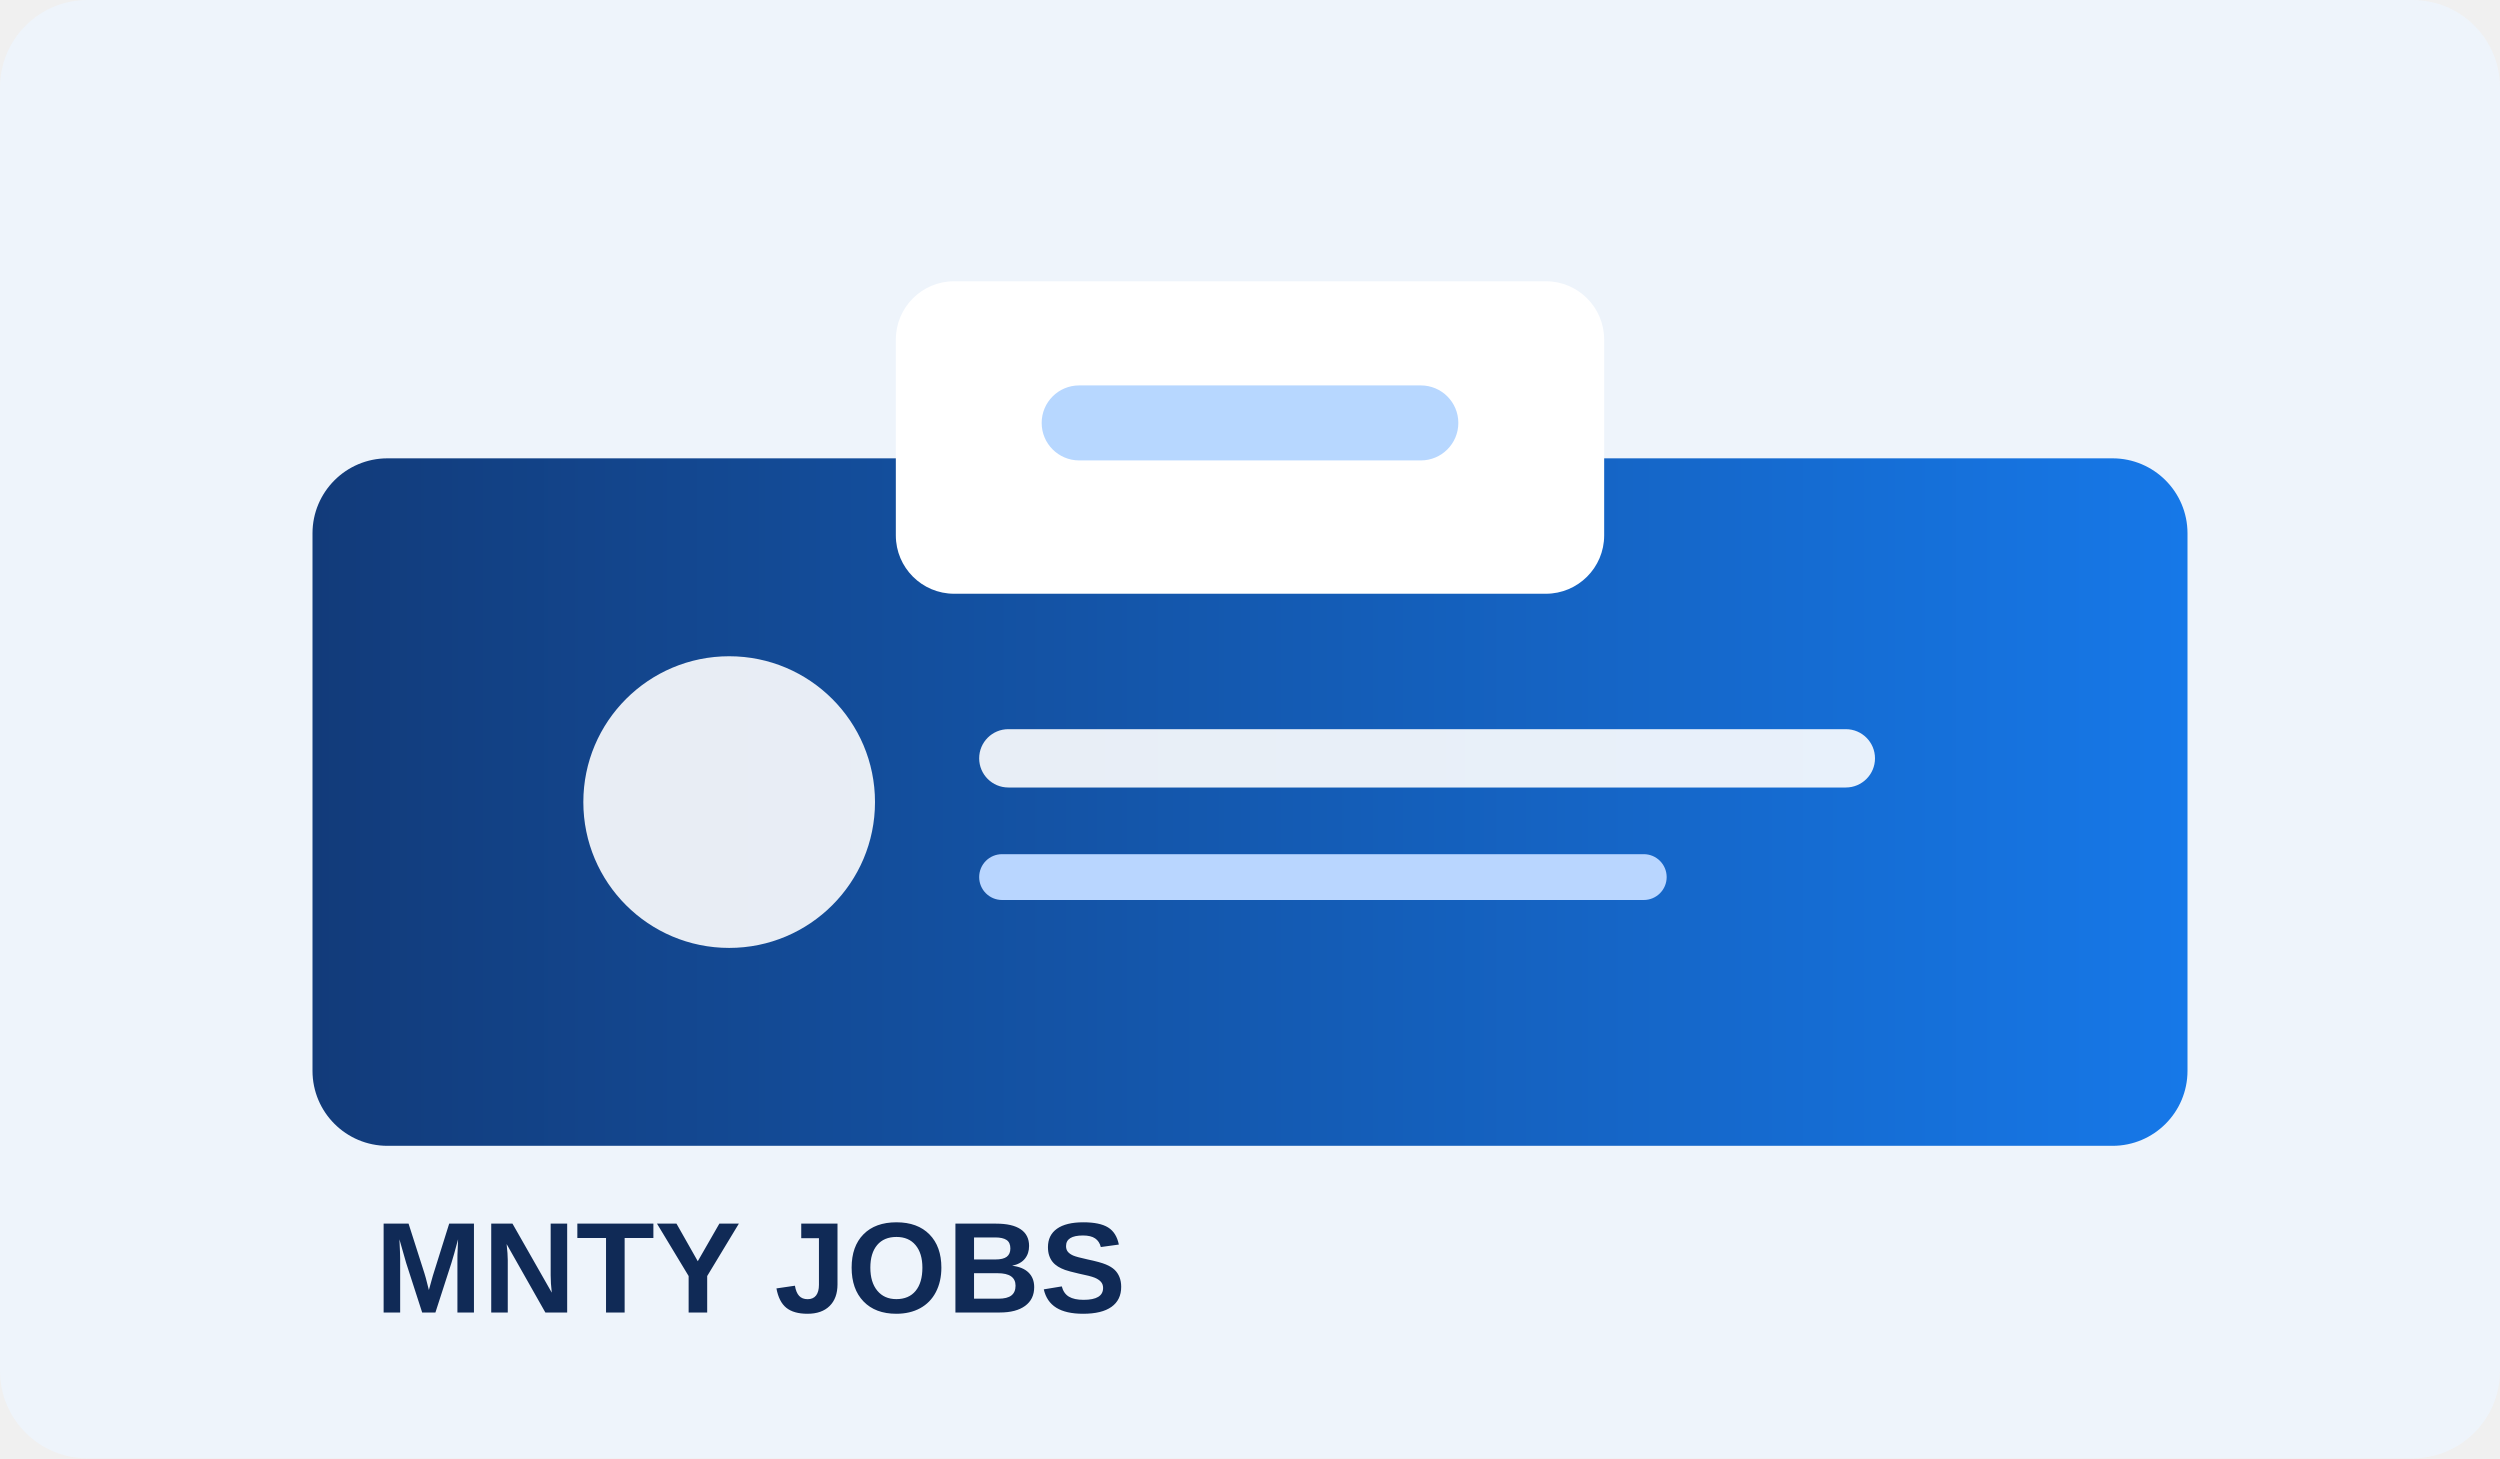
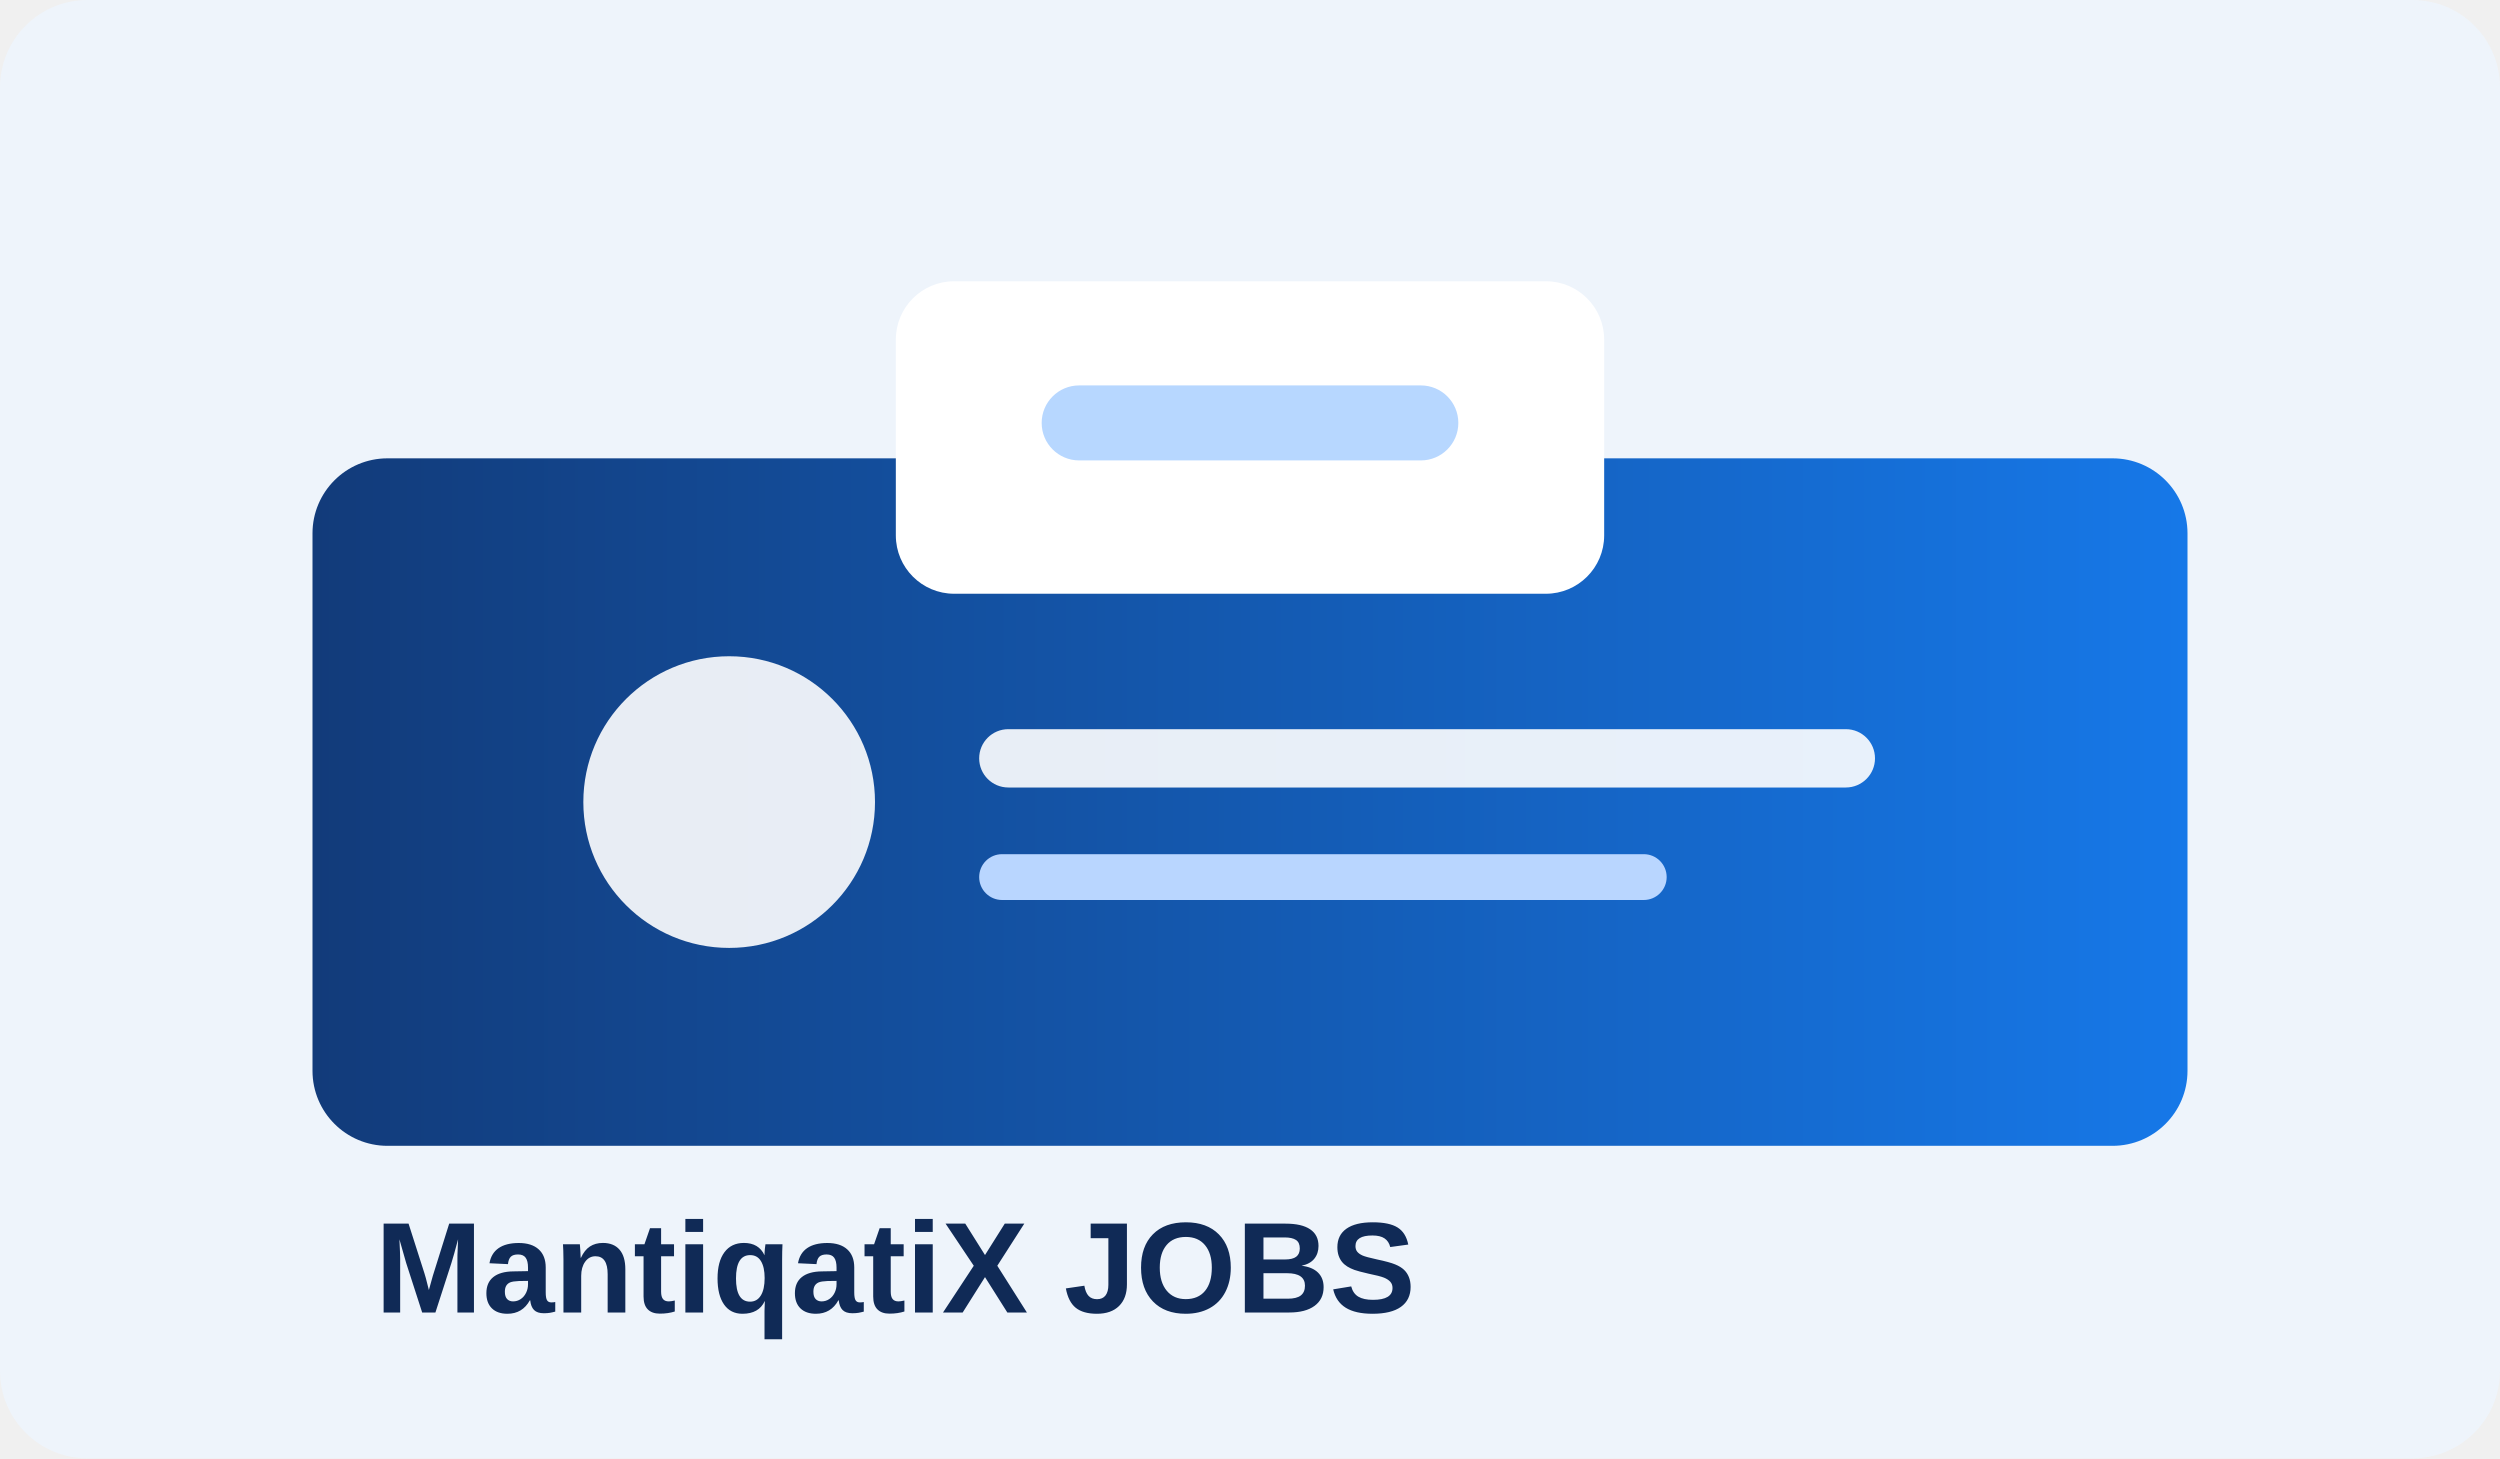
<svg xmlns="http://www.w3.org/2000/svg" viewBox="0 0 1200 700">
  <defs>
    <linearGradient id="g" x1="0" x2="1">
      <stop stop-color="#123b7a" />
      <stop offset="1" stop-color="#1678e8" />
    </linearGradient>
  </defs>
  <rect width="1200" height="700" rx="42" fill="#eef4fb" />
  <rect x="150" y="220" width="900" height="330" rx="36" fill="url(#g)" />
  <rect x="430" y="135" width="340" height="150" rx="28" fill="#fff" />
  <rect x="500" y="185" width="200" height="36" rx="18" fill="#b7d7ff" />
  <circle cx="350" cy="385" r="70" fill="#fff" opacity=".9" />
  <rect x="470" y="350" width="430" height="28" rx="14" fill="#fff" opacity=".9" />
  <rect x="470" y="410" width="330" height="22" rx="11" fill="#b9d6ff" />
-   <text x="180" y="630" font-family="Arial" font-size="62" font-weight="700" fill="#102a56">MNTY JOBS</text>
+   <text x="180" y="630" font-family="Arial" font-size="62" font-weight="700" fill="#102a56">MantiqatiX JOBS</text>
</svg>
